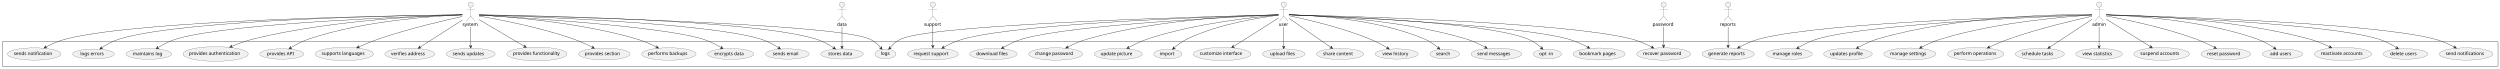
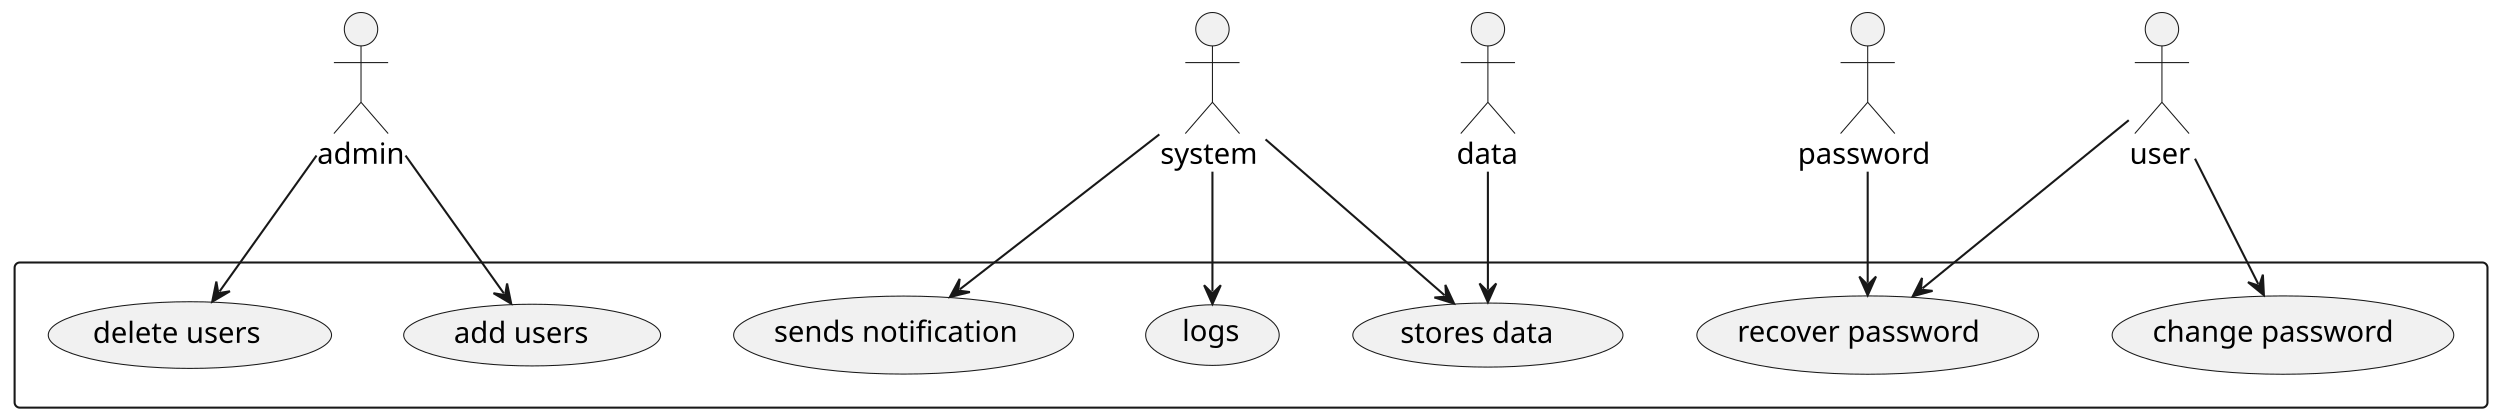
- <svg xmlns="http://www.w3.org/2000/svg" contentStyleType="text/css" height="208px" preserveAspectRatio="none" style="width:7595px;height:208px;background:#FFFFFF;" version="1.1" viewBox="0 0 7595 208" width="7595px" zoomAndPan="magnify">
+ <svg xmlns="http://www.w3.org/2000/svg" contentStyleType="text/css" height="201px" preserveAspectRatio="none" style="width:1198px;height:201px;background:#FFFFFF;" version="1.1" viewBox="0 0 1198 201" width="1198px" zoomAndPan="magnify">
  <defs />
  <g>
-     <g id="cluster_##9">
-       <rect fill="none" height="76.43" rx="2.5" ry="2.5" style="stroke:#181818;stroke-width:1.0;" width="7582" x="7" y="125.79" />
+     <g id="cluster_##7">
+       <rect fill="none" height="69.55" rx="2.5" ry="2.5" style="stroke:#181818;stroke-width:1.0;" width="1185" x="7" y="125.79" />
    </g>
-     <g id="elem_manage roles">
-       <ellipse cx="5435.003" cy="164.007" fill="#F1F1F1" rx="70.433" ry="16.487" style="stroke:#181818;stroke-width:0.5;" />
-       <text fill="#000000" font-family="sans-serif" font-size="14" lengthAdjust="spacing" textLength="94" x="5385.003" y="167.754">manage roles</text>
+     <g id="elem_stores data">
+       <ellipse cx="712.995" cy="160.567" fill="#F1F1F1" rx="64.735" ry="15.347" style="stroke:#181818;stroke-width:0.5;" />
+       <text fill="#000000" font-family="sans-serif" font-size="14" lengthAdjust="spacing" textLength="78" x="670.995" y="164.315">stores data</text>
    </g>
-     <g id="elem_send messages">
-       <ellipse cx="4545.996" cy="164.011" fill="#F1F1F1" rx="76.956" ry="17.791" style="stroke:#181818;stroke-width:0.5;" />
-       <text fill="#000000" font-family="sans-serif" font-size="14" lengthAdjust="spacing" textLength="111" x="4487.608" y="167.73">send messages</text>
-     </g>
-     <g id="elem_provides API">
-       <ellipse cx="856.004" cy="164.013" fill="#F1F1F1" rx="66.814" ry="15.763" style="stroke:#181818;stroke-width:0.5;" />
-       <text fill="#000000" font-family="sans-serif" font-size="14" lengthAdjust="spacing" textLength="84" x="811.004" y="167.76">provides API</text>
-     </g>
-     <g id="elem_performs backups">
-       <ellipse cx="2032.002" cy="164.012" fill="#F1F1F1" rx="82.712" ry="18.942" style="stroke:#181818;stroke-width:0.5;" />
-       <text fill="#000000" font-family="sans-serif" font-size="14" lengthAdjust="spacing" textLength="125" x="1968.811" y="167.091">performs backups</text>
-     </g>
-     <g id="elem_updates profile">
-       <ellipse cx="5614.004" cy="164.007" fill="#F1F1F1" rx="73.834" ry="17.167" style="stroke:#181818;stroke-width:0.5;" />
-       <text fill="#000000" font-family="sans-serif" font-size="14" lengthAdjust="spacing" textLength="103" x="5559.504" y="167.754">updates profile</text>
-     </g>
-     <g id="elem_opt -in">
-       <ellipse cx="4700.999" cy="164.011" fill="#F1F1F1" rx="42.899" ry="14.611" style="stroke:#181818;stroke-width:0.5;" />
-       <text fill="#000000" font-family="sans-serif" font-size="14" lengthAdjust="spacing" textLength="44" x="4675.999" y="167.759">opt -in</text>
-     </g>
-     <g id="elem_provides authentication">
-       <ellipse cx="654.997" cy="164.013" fill="#F1F1F1" rx="99.067" ry="22.213" style="stroke:#181818;stroke-width:0.5;" />
-       <text fill="#000000" font-family="sans-serif" font-size="14" lengthAdjust="spacing" textLength="162" x="573.997" y="166.86">provides authentication</text>
-     </g>
-     <g id="elem_customize interface">
-       <ellipse cx="3713.004" cy="164.015" fill="#F1F1F1" rx="87.474" ry="19.895" style="stroke:#181818;stroke-width:0.5;" />
-       <text fill="#000000" font-family="sans-serif" font-size="14" lengthAdjust="spacing" textLength="136" x="3645.004" y="166.862">customize interface</text>
-     </g>
-     <g id="elem_supports languages">
-       <ellipse cx="1046.002" cy="164.01" fill="#F1F1F1" rx="88.352" ry="20.07" style="stroke:#181818;stroke-width:0.5;" />
-       <text fill="#000000" font-family="sans-serif" font-size="14" lengthAdjust="spacing" textLength="138" x="977.002" y="166.857">supports languages</text>
-     </g>
-     <g id="elem_verifies address">
-       <ellipse cx="1244.995" cy="164.005" fill="#F1F1F1" rx="75.775" ry="17.555" style="stroke:#181818;stroke-width:0.5;" />
-       <text fill="#000000" font-family="sans-serif" font-size="14" lengthAdjust="spacing" textLength="108" x="1187.995" y="167.753">verifies address</text>
-     </g>
-     <g id="elem_provides section">
-       <ellipse cx="1835.995" cy="164.011" fill="#F1F1F1" rx="78.155" ry="18.031" style="stroke:#181818;stroke-width:0.5;" />
-       <text fill="#000000" font-family="sans-serif" font-size="14" lengthAdjust="spacing" textLength="114" x="1776.606" y="167.597">provides section</text>
-     </g>
-     <g id="elem_manage settings">
-       <ellipse cx="5801.995" cy="164.013" fill="#F1F1F1" rx="78.965" ry="18.193" style="stroke:#181818;stroke-width:0.5;" />
-       <text fill="#000000" font-family="sans-serif" font-size="14" lengthAdjust="spacing" textLength="116" x="5741.93" y="167.509">manage settings</text>
-     </g>
-     <g id="elem_encrypts data">
-       <ellipse cx="2220.003" cy="164.007" fill="#F1F1F1" rx="70.433" ry="16.487" style="stroke:#181818;stroke-width:0.5;" />
-       <text fill="#000000" font-family="sans-serif" font-size="14" lengthAdjust="spacing" textLength="94" x="2170.003" y="167.754">encrypts data</text>
-     </g>
-     <g id="elem_perform operations">
-       <ellipse cx="6001.998" cy="164.006" fill="#F1F1F1" rx="85.728" ry="19.546" style="stroke:#181818;stroke-width:0.5;" />
-       <text fill="#000000" font-family="sans-serif" font-size="14" lengthAdjust="spacing" textLength="132" x="5935.998" y="166.852">perform operations</text>
-     </g>
-     <g id="elem_request support">
-       <ellipse cx="2834.004" cy="164.011" fill="#F1F1F1" rx="77.354" ry="17.871" style="stroke:#181818;stroke-width:0.5;" />
-       <text fill="#000000" font-family="sans-serif" font-size="14" lengthAdjust="spacing" textLength="112" x="2775.283" y="167.685">request support</text>
+     <g id="elem_sends notification">
+       <ellipse cx="432.995" cy="160.569" fill="#F1F1F1" rx="81.445" ry="18.689" style="stroke:#181818;stroke-width:0.5;" />
+       <text fill="#000000" font-family="sans-serif" font-size="14" lengthAdjust="spacing" textLength="122" x="370.861" y="163.789">sends notification</text>
    </g>
    <g id="elem_change password">
-       <ellipse cx="3206.996" cy="164.013" fill="#F1F1F1" rx="81.866" ry="18.773" style="stroke:#181818;stroke-width:0.5;" />
-       <text fill="#000000" font-family="sans-serif" font-size="14" lengthAdjust="spacing" textLength="123" x="3144.51" y="167.186">change password</text>
+       <ellipse cx="1093.996" cy="160.573" fill="#F1F1F1" rx="81.866" ry="18.773" style="stroke:#181818;stroke-width:0.5;" />
+       <text fill="#000000" font-family="sans-serif" font-size="14" lengthAdjust="spacing" textLength="123" x="1031.511" y="163.746">change password</text>
    </g>
-     <g id="elem_schedule tasks">
-       <ellipse cx="6196.997" cy="164.011" fill="#F1F1F1" rx="74.607" ry="17.321" style="stroke:#181818;stroke-width:0.5;" />
-       <text fill="#000000" font-family="sans-serif" font-size="14" lengthAdjust="spacing" textLength="105" x="6141.497" y="167.759">schedule tasks</text>
+     <g id="elem_add users">
+       <ellipse cx="255" cy="160.572" fill="#F1F1F1" rx="61.56" ry="14.782" style="stroke:#181818;stroke-width:0.5;" />
+       <text fill="#000000" font-family="sans-serif" font-size="14" lengthAdjust="spacing" textLength="69" x="217.5" y="164.32">add users</text>
    </g>
-     <g id="elem_search">
-       <ellipse cx="4388.997" cy="164.009" fill="#F1F1F1" rx="45.137" ry="14.639" style="stroke:#181818;stroke-width:0.5;" />
-       <text fill="#000000" font-family="sans-serif" font-size="14" lengthAdjust="spacing" textLength="47" x="4362.497" y="167.757">search</text>
+     <g id="elem_logs">
+       <ellipse cx="581.001" cy="160.574" fill="#F1F1F1" rx="31.991" ry="14.524" style="stroke:#181818;stroke-width:0.5;" />
+       <text fill="#000000" font-family="sans-serif" font-size="14" lengthAdjust="spacing" textLength="29" x="566.501" y="163.42">logs</text>
    </g>
    <g id="elem_recover password">
-       <ellipse cx="5053.996" cy="164.013" fill="#F1F1F1" rx="81.866" ry="18.773" style="stroke:#181818;stroke-width:0.5;" />
-       <text fill="#000000" font-family="sans-serif" font-size="14" lengthAdjust="spacing" textLength="123" x="4991.511" y="167.186">recover password</text>
-     </g>
-     <g id="elem_generate reports">
-       <ellipse cx="5250.003" cy="164.015" fill="#F1F1F1" rx="79.374" ry="18.275" style="stroke:#181818;stroke-width:0.5;" />
-       <text fill="#000000" font-family="sans-serif" font-size="14" lengthAdjust="spacing" textLength="117" x="5189.598" y="167.465">generate reports</text>
-     </g>
-     <g id="elem_sends email">
-       <ellipse cx="2392.003" cy="164.012" fill="#F1F1F1" rx="66.463" ry="15.693" style="stroke:#181818;stroke-width:0.5;" />
-       <text fill="#000000" font-family="sans-serif" font-size="14" lengthAdjust="spacing" textLength="83" x="2347.503" y="167.76">sends email</text>
-     </g>
-     <g id="elem_sends notification">
-       <ellipse cx="103.996" cy="164.009" fill="#F1F1F1" rx="81.445" ry="18.689" style="stroke:#181818;stroke-width:0.5;" />
-       <text fill="#000000" font-family="sans-serif" font-size="14" lengthAdjust="spacing" textLength="122" x="41.861" y="167.229">sends notification</text>
-     </g>
-     <g id="elem_logs errors">
-       <ellipse cx="284.002" cy="164.008" fill="#F1F1F1" rx="63.392" ry="15.079" style="stroke:#181818;stroke-width:0.5;" />
-       <text fill="#000000" font-family="sans-serif" font-size="14" lengthAdjust="spacing" textLength="74" x="244.002" y="167.756">logs errors</text>
-     </g>
-     <g id="elem_stores data">
-       <ellipse cx="2557.995" cy="164.007" fill="#F1F1F1" rx="64.735" ry="15.347" style="stroke:#181818;stroke-width:0.5;" />
-       <text fill="#000000" font-family="sans-serif" font-size="14" lengthAdjust="spacing" textLength="78" x="2515.995" y="167.755">stores data</text>
-     </g>
-     <g id="elem_view statistics">
-       <ellipse cx="6377.005" cy="164.011" fill="#F1F1F1" rx="70.805" ry="16.561" style="stroke:#181818;stroke-width:0.5;" />
-       <text fill="#000000" font-family="sans-serif" font-size="14" lengthAdjust="spacing" textLength="95" x="6326.505" y="167.758">view statistics</text>
-     </g>
-     <g id="elem_update picture">
-       <ellipse cx="3396.998" cy="164.014" fill="#F1F1F1" rx="73.068" ry="17.014" style="stroke:#181818;stroke-width:0.5;" />
-       <text fill="#000000" font-family="sans-serif" font-size="14" lengthAdjust="spacing" textLength="101" x="3343.498" y="167.761">update picture</text>
-     </g>
-     <g id="elem_import">
-       <ellipse cx="3547.999" cy="164.011" fill="#F1F1F1" rx="42.899" ry="14.611" style="stroke:#181818;stroke-width:0.5;" />
-       <text fill="#000000" font-family="sans-serif" font-size="14" lengthAdjust="spacing" textLength="44" x="3522.999" y="167.759">import</text>
-     </g>
-     <g id="elem_suspend accounts">
-       <ellipse cx="6566.996" cy="164.005" fill="#F1F1F1" rx="84.426" ry="19.285" style="stroke:#181818;stroke-width:0.5;" />
-       <text fill="#000000" font-family="sans-serif" font-size="14" lengthAdjust="spacing" textLength="129" x="6502.375" y="166.894">suspend accounts</text>
-     </g>
-     <g id="elem_upload files">
-       <ellipse cx="3899.995" cy="164.007" fill="#F1F1F1" rx="64.735" ry="15.347" style="stroke:#181818;stroke-width:0.5;" />
-       <text fill="#000000" font-family="sans-serif" font-size="14" lengthAdjust="spacing" textLength="78" x="3857.995" y="167.755">upload files</text>
-     </g>
-     <g id="elem_share content">
-       <ellipse cx="4071.003" cy="164.011" fill="#F1F1F1" rx="71.553" ry="16.711" style="stroke:#181818;stroke-width:0.5;" />
-       <text fill="#000000" font-family="sans-serif" font-size="14" lengthAdjust="spacing" textLength="97" x="4019.503" y="167.758">share content</text>
-     </g>
-     <g id="elem_view history">
-       <ellipse cx="4243" cy="164.014" fill="#F1F1F1" rx="65.42" ry="15.484" style="stroke:#181818;stroke-width:0.5;" />
-       <text fill="#000000" font-family="sans-serif" font-size="14" lengthAdjust="spacing" textLength="80" x="4200" y="167.762">view history</text>
-     </g>
-     <g id="elem_reset password">
-       <ellipse cx="6762.004" cy="164.007" fill="#F1F1F1" rx="75.384" ry="17.477" style="stroke:#181818;stroke-width:0.5;" />
-       <text fill="#000000" font-family="sans-serif" font-size="14" lengthAdjust="spacing" textLength="107" x="6705.504" y="167.754">reset password</text>
-     </g>
-     <g id="elem_add users">
-       <ellipse cx="6934" cy="164.012" fill="#F1F1F1" rx="61.56" ry="14.782" style="stroke:#181818;stroke-width:0.5;" />
-       <text fill="#000000" font-family="sans-serif" font-size="14" lengthAdjust="spacing" textLength="69" x="6896.5" y="167.76">add users</text>
-     </g>
-     <g id="elem_maintains log">
-       <ellipse cx="451.999" cy="164.006" fill="#F1F1F1" rx="69.329" ry="16.266" style="stroke:#181818;stroke-width:0.5;" />
-       <text fill="#000000" font-family="sans-serif" font-size="14" lengthAdjust="spacing" textLength="91" x="403.499" y="167.753">maintains log</text>
-     </g>
-     <g id="elem_reactivate accounts">
-       <ellipse cx="7117.997" cy="164.007" fill="#F1F1F1" rx="87.037" ry="19.807" style="stroke:#181818;stroke-width:0.5;" />
-       <text fill="#000000" font-family="sans-serif" font-size="14" lengthAdjust="spacing" textLength="135" x="7050.497" y="166.854">reactivate accounts</text>
-     </g>
-     <g id="elem_logs">
-       <ellipse cx="2690.001" cy="164.014" fill="#F1F1F1" rx="31.991" ry="14.524" style="stroke:#181818;stroke-width:0.5;" />
-       <text fill="#000000" font-family="sans-serif" font-size="14" lengthAdjust="spacing" textLength="29" x="2675.501" y="166.86">logs</text>
-     </g>
-     <g id="elem_bookmark pages">
-       <ellipse cx="4857.995" cy="164.013" fill="#F1F1F1" rx="78.965" ry="18.193" style="stroke:#181818;stroke-width:0.5;" />
-       <text fill="#000000" font-family="sans-serif" font-size="14" lengthAdjust="spacing" textLength="116" x="4797.93" y="167.509">bookmark pages</text>
-     </g>
-     <g id="elem_download files">
-       <ellipse cx="3017.999" cy="164.006" fill="#F1F1F1" rx="71.929" ry="16.786" style="stroke:#181818;stroke-width:0.5;" />
-       <text fill="#000000" font-family="sans-serif" font-size="14" lengthAdjust="spacing" textLength="98" x="2965.999" y="167.753">download files</text>
-     </g>
-     <g id="elem_sends updates">
-       <ellipse cx="1430" cy="164.014" fill="#F1F1F1" rx="74.22" ry="17.244" style="stroke:#181818;stroke-width:0.5;" />
-       <text fill="#000000" font-family="sans-serif" font-size="14" lengthAdjust="spacing" textLength="104" x="1375" y="167.762">sends updates</text>
-     </g>
-     <g id="elem_provides functionality">
-       <ellipse cx="1631.003" cy="164.009" fill="#F1F1F1" rx="91.443" ry="20.689" style="stroke:#181818;stroke-width:0.5;" />
-       <text fill="#000000" font-family="sans-serif" font-size="14" lengthAdjust="spacing" textLength="145" x="1558.503" y="166.855">provides functionality</text>
+       <ellipse cx="894.996" cy="160.573" fill="#F1F1F1" rx="81.866" ry="18.773" style="stroke:#181818;stroke-width:0.5;" />
+       <text fill="#000000" font-family="sans-serif" font-size="14" lengthAdjust="spacing" textLength="123" x="832.51" y="163.746">recover password</text>
    </g>
    <g id="elem_delete users">
-       <ellipse cx="7308.001" cy="164.006" fill="#F1F1F1" rx="67.881" ry="15.976" style="stroke:#181818;stroke-width:0.5;" />
-       <text fill="#000000" font-family="sans-serif" font-size="14" lengthAdjust="spacing" textLength="87" x="7261.501" y="167.754">delete users</text>
+       <ellipse cx="91.001" cy="160.566" fill="#F1F1F1" rx="67.881" ry="15.976" style="stroke:#181818;stroke-width:0.5;" />
+       <text fill="#000000" font-family="sans-serif" font-size="14" lengthAdjust="spacing" textLength="87" x="44.501" y="164.314">delete users</text>
    </g>
-     <g id="elem_send notifications">
-       <ellipse cx="7491.995" cy="164.009" fill="#F1F1F1" rx="81.445" ry="18.689" style="stroke:#181818;stroke-width:0.5;" />
-       <text fill="#000000" font-family="sans-serif" font-size="14" lengthAdjust="spacing" textLength="122" x="7429.861" y="167.229">send notifications</text>
+     <g id="elem_admin">
+       <ellipse cx="173" cy="14" fill="#F1F1F1" rx="8" ry="8" style="stroke:#181818;stroke-width:0.5;" />
+       <path d="M173,22 L173,49 M160,30 L186,30 M173,49 L160,64 M173,49 L186,64 " fill="none" style="stroke:#181818;stroke-width:0.5;" />
+       <text fill="#000000" font-family="sans-serif" font-size="14" lengthAdjust="spacing" textLength="42" x="152" y="78.495">admin</text>
+     </g>
+     <g id="elem_password">
+       <ellipse cx="895" cy="14" fill="#F1F1F1" rx="8" ry="8" style="stroke:#181818;stroke-width:0.5;" />
+       <path d="M895,22 L895,49 M882,30 L908,30 M895,49 L882,64 M895,49 L908,64 " fill="none" style="stroke:#181818;stroke-width:0.5;" />
+       <text fill="#000000" font-family="sans-serif" font-size="14" lengthAdjust="spacing" textLength="67" x="861.5" y="78.495">password</text>
    </g>
    <g id="elem_system">
-       <ellipse cx="1430" cy="14" fill="#F1F1F1" rx="8" ry="8" style="stroke:#181818;stroke-width:0.5;" />
-       <path d="M1430,22 L1430,49 M1417,30 L1443,30 M1430,49 L1417,64 M1430,49 L1443,64 " fill="none" style="stroke:#181818;stroke-width:0.5;" />
-       <text fill="#000000" font-family="sans-serif" font-size="14" lengthAdjust="spacing" textLength="50" x="1405" y="78.495">system</text>
+       <ellipse cx="581" cy="14" fill="#F1F1F1" rx="8" ry="8" style="stroke:#181818;stroke-width:0.5;" />
+       <path d="M581,22 L581,49 M568,30 L594,30 M581,49 L568,64 M581,49 L594,64 " fill="none" style="stroke:#181818;stroke-width:0.5;" />
+       <text fill="#000000" font-family="sans-serif" font-size="14" lengthAdjust="spacing" textLength="50" x="556" y="78.495">system</text>
    </g>
-     <g id="elem_support">
-       <ellipse cx="2834" cy="14" fill="#F1F1F1" rx="8" ry="8" style="stroke:#181818;stroke-width:0.5;" />
-       <path d="M2834,22 L2834,49 M2821,30 L2847,30 M2834,49 L2821,64 M2834,49 L2847,64 " fill="none" style="stroke:#181818;stroke-width:0.5;" />
-       <text fill="#000000" font-family="sans-serif" font-size="14" lengthAdjust="spacing" textLength="54" x="2807" y="78.495">support</text>
+     <g id="elem_data">
+       <ellipse cx="713" cy="14" fill="#F1F1F1" rx="8" ry="8" style="stroke:#181818;stroke-width:0.5;" />
+       <path d="M713,22 L713,49 M700,30 L726,30 M713,49 L700,64 M713,49 L726,64 " fill="none" style="stroke:#181818;stroke-width:0.5;" />
+       <text fill="#000000" font-family="sans-serif" font-size="14" lengthAdjust="spacing" textLength="30" x="698" y="78.495">data</text>
    </g>
    <g id="elem_user">
-       <ellipse cx="3900" cy="14" fill="#F1F1F1" rx="8" ry="8" style="stroke:#181818;stroke-width:0.5;" />
-       <path d="M3900,22 L3900,49 M3887,30 L3913,30 M3900,49 L3887,64 M3900,49 L3913,64 " fill="none" style="stroke:#181818;stroke-width:0.5;" />
-       <text fill="#000000" font-family="sans-serif" font-size="14" lengthAdjust="spacing" textLength="31" x="3884.5" y="78.495">user</text>
+       <ellipse cx="1036" cy="14" fill="#F1F1F1" rx="8" ry="8" style="stroke:#181818;stroke-width:0.5;" />
+       <path d="M1036,22 L1036,49 M1023,30 L1049,30 M1036,49 L1023,64 M1036,49 L1049,64 " fill="none" style="stroke:#181818;stroke-width:0.5;" />
+       <text fill="#000000" font-family="sans-serif" font-size="14" lengthAdjust="spacing" textLength="31" x="1020.5" y="78.495">user</text>
    </g>
-     <g id="elem_password">
-       <ellipse cx="5054" cy="14" fill="#F1F1F1" rx="8" ry="8" style="stroke:#181818;stroke-width:0.5;" />
-       <path d="M5054,22 L5054,49 M5041,30 L5067,30 M5054,49 L5041,64 M5054,49 L5067,64 " fill="none" style="stroke:#181818;stroke-width:0.5;" />
-       <text fill="#000000" font-family="sans-serif" font-size="14" lengthAdjust="spacing" textLength="67" x="5020.5" y="78.495">password</text>
+     <g id="link_system_logs">
+       <path d="M581,82.27 C581,104.01 581,124.05 581,139.68 " fill="none" id="system-to-logs" style="stroke:#181818;stroke-width:1.0;" />
+       <polygon fill="#181818" points="581,145.68,585,136.68,581,140.68,577,136.68,581,145.68" style="stroke:#181818;stroke-width:1.0;" />
    </g>
-     <g id="elem_data">
-       <ellipse cx="2558" cy="14" fill="#F1F1F1" rx="8" ry="8" style="stroke:#181818;stroke-width:0.5;" />
-       <path d="M2558,22 L2558,49 M2545,30 L2571,30 M2558,49 L2545,64 M2558,49 L2571,64 " fill="none" style="stroke:#181818;stroke-width:0.5;" />
-       <text fill="#000000" font-family="sans-serif" font-size="14" lengthAdjust="spacing" textLength="30" x="2543" y="78.495">data</text>
+     <g id="link_data_stores data">
+       <path d="M713,82.27 C713,103.62 713,123.11 713,138.83 " fill="none" id="data-to-stores data" style="stroke:#181818;stroke-width:1.0;" />
+       <polygon fill="#181818" points="713,144.83,717,135.83,713,139.83,709,135.83,713,144.83" style="stroke:#181818;stroke-width:1.0;" />
    </g>
-     <g id="elem_reports">
-       <ellipse cx="5250" cy="14" fill="#F1F1F1" rx="8" ry="8" style="stroke:#181818;stroke-width:0.5;" />
-       <path d="M5250,22 L5250,49 M5237,30 L5263,30 M5250,49 L5237,64 M5250,49 L5263,64 " fill="none" style="stroke:#181818;stroke-width:0.5;" />
-       <text fill="#000000" font-family="sans-serif" font-size="14" lengthAdjust="spacing" textLength="50" x="5225" y="78.495">reports</text>
+     <g id="link_system_sends notification">
+       <path d="M555.56,64.4 C527.29,86.35 486.839,117.76 459.949,138.64 " fill="none" id="system-to-sends notification" style="stroke:#181818;stroke-width:1.0;" />
+       <polygon fill="#181818" points="455.21,142.32,464.772,139.96,459.159,139.253,459.865,133.641,455.21,142.32" style="stroke:#181818;stroke-width:1.0;" />
    </g>
-     <g id="elem_admin">
-       <ellipse cx="6377" cy="14" fill="#F1F1F1" rx="8" ry="8" style="stroke:#181818;stroke-width:0.5;" />
-       <path d="M6377,22 L6377,49 M6364,30 L6390,30 M6377,49 L6364,64 M6377,49 L6390,64 " fill="none" style="stroke:#181818;stroke-width:0.5;" />
-       <text fill="#000000" font-family="sans-serif" font-size="14" lengthAdjust="spacing" textLength="42" x="6356" y="78.495">admin</text>
-     </g>
-     <g id="link_system_verifies address">
-       <path d="M1404.66,60.85 C1369.24,83.52 1310.344,121.196 1275.084,143.756 " fill="none" id="system-to-verifies address" style="stroke:#181818;stroke-width:1.0;" />
-       <polygon fill="#181818" points="1270.03,146.99,1279.767,145.509,1274.242,144.295,1275.455,138.77,1270.03,146.99" style="stroke:#181818;stroke-width:1.0;" />
-     </g>
-     <g id="link_system_logs errors">
-       <path d="M1404.68,44.89 C1263.13,46.46 568.86,57.22 365,117.79 C342.15,124.58 323.621,135.271 307.861,145.921 " fill="none" id="system-to-logs errors" style="stroke:#181818;stroke-width:1.0;" />
-       <polygon fill="#181818" points="302.89,149.28,312.587,147.555,307.033,146.481,308.107,140.927,302.89,149.28" style="stroke:#181818;stroke-width:1.0;" />
-     </g>
-     <g id="link_system_encrypts data">
-       <path d="M1455.46,46.04 C1565.56,52.24 2001.05,78.83 2132,117.79 C2155.21,124.7 2174.404,134.625 2191.584,144.925 " fill="none" id="system-to-encrypts data" style="stroke:#181818;stroke-width:1.0;" />
-       <polygon fill="#181818" points="2196.73,148.01,2191.068,139.952,2192.442,145.439,2186.954,146.813,2196.73,148.01" style="stroke:#181818;stroke-width:1.0;" />
-     </g>
-     <g id="link_admin_reset password">
-       <path d="M6398.34,48.42 C6447.19,57.39 6570.53,81.96 6669,117.79 C6691.44,125.96 6710.352,135.042 6728.452,144.582 " fill="none" id="admin-to-reset password" style="stroke:#181818;stroke-width:1.0;" />
-       <polygon fill="#181818" points="6733.76,147.38,6727.663,139.645,6729.337,145.049,6723.933,146.722,6733.76,147.38" style="stroke:#181818;stroke-width:1.0;" />
-     </g>
-     <g id="link_system_provides section">
-       <path d="M1455.42,48.79 C1509.02,57.92 1637.15,81.88 1740,117.79 C1762.78,125.75 1782.045,134.674 1800.635,144.154 " fill="none" id="system-to-provides section" style="stroke:#181818;stroke-width:1.0;" />
-       <polygon fill="#181818" points="1805.98,146.88,1799.78,139.228,1801.526,144.608,1796.145,146.355,1805.98,146.88" style="stroke:#181818;stroke-width:1.0;" />
-     </g>
-     <g id="link_user_update picture">
-       <path d="M3884.27,45.81 C3828.76,50.28 3637.37,68.55 3488,117.79 C3465.05,125.36 3445.841,134.86 3428.072,144.76 " fill="none" id="user-to-update picture" style="stroke:#181818;stroke-width:1.0;" />
-       <polygon fill="#181818" points="3422.83,147.68,3432.639,146.794,3427.198,145.247,3428.745,139.805,3422.83,147.68" style="stroke:#181818;stroke-width:1.0;" />
-     </g>
-     <g id="link_admin_generate reports">
-       <path d="M6355.61,45.11 C6226.27,48.05 5547.65,65.8 5347,117.79 C5322.72,124.08 5302.35,133.46 5283.53,143.62 " fill="none" id="admin-to-generate reports" style="stroke:#181818;stroke-width:1.0;" />
-       <polygon fill="#181818" points="5278.25,146.47,5288.07,145.714,5282.65,144.095,5284.27,138.675,5278.25,146.47" style="stroke:#181818;stroke-width:1.0;" />
-     </g>
-     <g id="link_user_view history">
-       <path d="M3915.94,47.82 C3957.25,56.33 4070.75,81.47 4160,117.79 C4181.43,126.51 4199.279,136.273 4215.619,146.033 " fill="none" id="user-to-view history" style="stroke:#181818;stroke-width:1.0;" />
-       <polygon fill="#181818" points="4220.77,149.11,4215.095,141.061,4216.477,146.546,4210.992,147.929,4220.77,149.11" style="stroke:#181818;stroke-width:1.0;" />
+     <g id="link_admin_delete users">
+       <path d="M151.67,74.54 C135.63,97.02 117.815,121.986 105.185,139.686 " fill="none" id="admin-to-delete users" style="stroke:#181818;stroke-width:1.0;" />
+       <polygon fill="#181818" points="101.7,144.57,110.184,139.567,104.604,140.5,103.672,134.921,101.7,144.57" style="stroke:#181818;stroke-width:1.0;" />
    </g>
    <g id="link_user_change password">
-       <path d="M3884.05,44.84 C3814.21,46.04 3528.97,54.77 3306,117.79 C3282,124.58 3261.766,133.647 3242.626,143.487 " fill="none" id="user-to-change password" style="stroke:#181818;stroke-width:1.0;" />
-       <polygon fill="#181818" points="3237.29,146.23,3247.123,145.672,3241.737,143.944,3243.465,138.558,3237.29,146.23" style="stroke:#181818;stroke-width:1.0;" />
+       <path d="M1051.85,76.05 C1062.45,97.05 1073.316,118.584 1082.156,136.094 " fill="none" id="user-to-change password" style="stroke:#181818;stroke-width:1.0;" />
+       <polygon fill="#181818" points="1084.86,141.45,1084.375,131.613,1082.607,136.987,1077.233,135.219,1084.86,141.45" style="stroke:#181818;stroke-width:1.0;" />
+     </g>
+     <g id="link_system_stores data">
+       <path d="M606.45,66.8 C633.12,90.02 669.696,121.859 692.256,141.509 " fill="none" id="system-to-stores data" style="stroke:#181818;stroke-width:1.0;" />
+       <polygon fill="#181818" points="696.78,145.45,692.621,136.523,693.01,142.166,687.366,142.555,696.78,145.45" style="stroke:#181818;stroke-width:1.0;" />
+     </g>
+     <g id="link_password_recover password">
+       <path d="M895,82.27 C895,102.17 895,119.69 895,135.52 " fill="none" id="password-to-recover password" style="stroke:#181818;stroke-width:1.0;" />
+       <polygon fill="#181818" points="895,141.52,899,132.52,895,136.52,891,132.52,895,141.52" style="stroke:#181818;stroke-width:1.0;" />
    </g>
    <g id="link_user_recover password">
-       <path d="M3915.89,44.98 C4031.54,47.51 4745.01,65.11 4954,117.79 C4978.76,124.03 4999.67,133.356 5019.06,143.466 " fill="none" id="user-to-recover password" style="stroke:#181818;stroke-width:1.0;" />
-       <polygon fill="#181818" points="5024.38,146.24,5018.249,138.532,5019.947,143.928,5014.55,145.626,5024.38,146.24" style="stroke:#181818;stroke-width:1.0;" />
-     </g>
-     <g id="link_admin_view statistics">
-       <path d="M6377,82.1 C6377,104.04 6377,124.61 6377,141.17 " fill="none" id="admin-to-view statistics" style="stroke:#181818;stroke-width:1.0;" />
-       <polygon fill="#181818" points="6377,147.17,6381,138.17,6377,142.17,6373,138.17,6377,147.17" style="stroke:#181818;stroke-width:1.0;" />
-     </g>
-     <g id="link_data_stores data">
-       <path d="M2558,82.1 C2558,104.58 2558,125.93 2558,142.37 " fill="none" id="data-to-stores data" style="stroke:#181818;stroke-width:1.0;" />
-       <polygon fill="#181818" points="2558,148.37,2562,139.37,2558,143.37,2554,139.37,2558,148.37" style="stroke:#181818;stroke-width:1.0;" />
-     </g>
-     <g id="link_system_provides authentication">
-       <path d="M1404.8,45.12 C1316.51,47.27 1013.45,58.77 772,117.79 C746.62,124 724.848,131.987 703.008,141.207 " fill="none" id="system-to-provides authentication" style="stroke:#181818;stroke-width:1.0;" />
-       <polygon fill="#181818" points="697.48,143.54,707.327,143.725,702.086,141.595,704.216,136.355,697.48,143.54" style="stroke:#181818;stroke-width:1.0;" />
-     </g>
-     <g id="link_admin_manage settings">
-       <path d="M6355.56,45.76 C6287.4,49.75 6070.14,65.97 5899,117.79 C5875.35,124.95 5855.411,134.108 5836.601,143.908 " fill="none" id="admin-to-manage settings" style="stroke:#181818;stroke-width:1.0;" />
-       <polygon fill="#181818" points="5831.28,146.68,5841.11,146.069,5835.714,144.37,5837.413,138.974,5831.28,146.68" style="stroke:#181818;stroke-width:1.0;" />
-     </g>
-     <g id="link_system_provides functionality">
-       <path d="M1455.46,59.64 C1492.01,81.16 1554.15,117.756 1593.96,141.196 " fill="none" id="system-to-provides functionality" style="stroke:#181818;stroke-width:1.0;" />
-       <polygon fill="#181818" points="1599.13,144.24,1593.404,136.227,1594.821,141.703,1589.345,143.12,1599.13,144.24" style="stroke:#181818;stroke-width:1.0;" />
-     </g>
-     <g id="link_user_download files">
-       <path d="M3884.17,45.3 C3786.2,49.5 3261.83,73.76 3108,117.79 C3084.47,124.53 3064.936,134.386 3047.366,144.686 " fill="none" id="user-to-download files" style="stroke:#181818;stroke-width:1.0;" />
-       <polygon fill="#181818" points="3042.19,147.72,3051.977,146.619,3046.503,145.191,3047.931,139.718,3042.19,147.72" style="stroke:#181818;stroke-width:1.0;" />
-     </g>
-     <g id="link_admin_reactivate accounts">
-       <path d="M6398.28,44.86 C6479.57,46.13 6777.81,55.09 7013,117.79 C7037.55,124.34 7058.393,133.04 7078.503,142.71 " fill="none" id="admin-to-reactivate accounts" style="stroke:#181818;stroke-width:1.0;" />
-       <polygon fill="#181818" points="7083.91,145.31,7077.532,137.805,7079.404,143.143,7074.066,145.015,7083.91,145.31" style="stroke:#181818;stroke-width:1.0;" />
-     </g>
-     <g id="link_system_sends email">
-       <path d="M1455.26,45.36 C1581.18,49.13 2141.75,68.46 2308,117.79 C2331.02,124.62 2349.859,134.981 2366.249,145.491 " fill="none" id="system-to-sends email" style="stroke:#181818;stroke-width:1.0;" />
-       <polygon fill="#181818" points="2371.3,148.73,2365.883,140.505,2367.091,146.031,2361.565,147.239,2371.3,148.73" style="stroke:#181818;stroke-width:1.0;" />
-     </g>
-     <g id="link_system_maintains log">
-       <path d="M1404.77,45.35 C1277.72,49.12 707.35,68.56 538,117.79 C514.84,124.53 495.815,134.68 479.034,145.12 " fill="none" id="system-to-maintains log" style="stroke:#181818;stroke-width:1.0;" />
-       <polygon fill="#181818" points="473.94,148.29,483.695,146.932,478.185,145.649,479.469,140.139,473.94,148.29" style="stroke:#181818;stroke-width:1.0;" />
-     </g>
-     <g id="link_reports_generate reports">
-       <path d="M5250,82.1 C5250,103.23 5250,122.65 5250,139.29 " fill="none" id="reports-to-generate reports" style="stroke:#181818;stroke-width:1.0;" />
-       <polygon fill="#181818" points="5250,145.29,5254,136.29,5250,140.29,5246,136.29,5250,145.29" style="stroke:#181818;stroke-width:1.0;" />
-     </g>
-     <g id="link_user_opt -in">
-       <path d="M3915.81,45.07 C4010.3,47.75 4500.88,64.12 4640,117.79 C4658.45,124.91 4671.803,135.149 4683.353,145.769 " fill="none" id="user-to-opt -in" style="stroke:#181818;stroke-width:1.0;" />
-       <polygon fill="#181818" points="4687.77,149.83,4683.852,140.794,4684.089,146.446,4678.438,146.683,4687.77,149.83" style="stroke:#181818;stroke-width:1.0;" />
-     </g>
-     <g id="link_admin_delete users">
-       <path d="M6398.22,45.33 C6513.1,49.21 7061.31,69.97 7223,117.79 C7246.08,124.62 7265.016,134.868 7281.606,145.338 " fill="none" id="admin-to-delete users" style="stroke:#181818;stroke-width:1.0;" />
-       <polygon fill="#181818" points="7286.68,148.54,7281.204,140.354,7282.452,145.871,7276.934,147.119,7286.68,148.54" style="stroke:#181818;stroke-width:1.0;" />
-     </g>
-     <g id="link_user_bookmark pages">
-       <path d="M3915.84,45.23 C4018.65,49.16 4592.31,72.83 4761,117.79 C4785.24,124.25 4805.604,133.632 4824.434,143.742 " fill="none" id="user-to-bookmark pages" style="stroke:#181818;stroke-width:1.0;" />
-       <polygon fill="#181818" points="4829.72,146.58,4823.683,138.798,4825.315,144.215,4819.899,145.847,4829.72,146.58" style="stroke:#181818;stroke-width:1.0;" />
-     </g>
-     <g id="link_user_customize interface">
-       <path d="M3884.06,54.74 C3852.44,74.75 3786.47,116.501 3746.599,141.741 " fill="none" id="user-to-customize interface" style="stroke:#181818;stroke-width:1.0;" />
-       <polygon fill="#181818" points="3741.53,144.95,3751.274,143.516,3745.755,142.276,3746.995,136.756,3741.53,144.95" style="stroke:#181818;stroke-width:1.0;" />
-     </g>
-     <g id="link_admin_suspend accounts">
-       <path d="M6398.43,57.99 C6432.88,79.45 6495.507,118.468 6533.797,142.318 " fill="none" id="admin-to-suspend accounts" style="stroke:#181818;stroke-width:1.0;" />
-       <polygon fill="#181818" points="6538.89,145.49,6533.366,137.336,6534.646,142.846,6529.136,144.127,6538.89,145.49" style="stroke:#181818;stroke-width:1.0;" />
-     </g>
-     <g id="link_user_send messages">
-       <path d="M3915.74,44.92 C3982.26,46.48 4246.35,56.42 4452,117.79 C4475.43,124.78 4495.023,134.107 4513.283,144.067 " fill="none" id="user-to-send messages" style="stroke:#181818;stroke-width:1.0;" />
-       <polygon fill="#181818" points="4518.55,146.94,4512.564,139.119,4514.16,144.546,4508.734,146.142,4518.55,146.94" style="stroke:#181818;stroke-width:1.0;" />
-     </g>
-     <g id="link_system_sends notification">
-       <path d="M1404.53,44.89 C1250.51,46.58 442.44,58.19 203,117.79 C178.43,123.91 157.763,133.204 138.583,143.354 " fill="none" id="system-to-sends notification" style="stroke:#181818;stroke-width:1.0;" />
-       <polygon fill="#181818" points="133.28,146.16,143.106,145.486,137.699,143.821,139.364,138.415,133.28,146.16" style="stroke:#181818;stroke-width:1.0;" />
-     </g>
-     <g id="link_admin_send notifications">
-       <path d="M6398.1,45.14 C6525.65,48.32 7194.89,67.18 7393,117.79 C7417.53,124.06 7438.202,133.352 7457.382,143.462 " fill="none" id="admin-to-send notifications" style="stroke:#181818;stroke-width:1.0;" />
-       <polygon fill="#181818" points="7462.69,146.26,7456.593,138.525,7458.267,143.929,7452.863,145.602,7462.69,146.26" style="stroke:#181818;stroke-width:1.0;" />
-     </g>
-     <g id="link_admin_updates profile">
-       <path d="M6355.61,44.31 C6271.18,43.55 5953.57,45.88 5706,117.79 C5682.24,124.69 5662.377,134.467 5644.417,144.667 " fill="none" id="admin-to-updates profile" style="stroke:#181818;stroke-width:1.0;" />
-       <polygon fill="#181818" points="5639.2,147.63,5649.001,146.664,5643.548,145.161,5645.051,139.707,5639.2,147.63" style="stroke:#181818;stroke-width:1.0;" />
-     </g>
-     <g id="link_user_upload files">
-       <path d="M3900,82.1 C3900,104.58 3900,125.93 3900,142.37 " fill="none" id="user-to-upload files" style="stroke:#181818;stroke-width:1.0;" />
-       <polygon fill="#181818" points="3900,148.37,3904,139.37,3900,143.37,3896,139.37,3900,148.37" style="stroke:#181818;stroke-width:1.0;" />
-     </g>
-     <g id="link_system_provides API">
-       <path d="M1404.56,45.37 C1330.8,48.12 1111.2,60.87 940,117.79 C917.53,125.27 899.046,135.332 882.606,145.552 " fill="none" id="system-to-provides API" style="stroke:#181818;stroke-width:1.0;" />
-       <polygon fill="#181818" points="877.51,148.72,887.265,147.365,881.756,146.08,883.042,140.571,877.51,148.72" style="stroke:#181818;stroke-width:1.0;" />
-     </g>
-     <g id="link_admin_perform operations">
-       <path d="M6355.51,49.26 C6309.1,59.48 6196.34,85.67 6105,117.79 C6081.97,125.89 6062.314,134.336 6042.663,143.446 " fill="none" id="admin-to-perform operations" style="stroke:#181818;stroke-width:1.0;" />
-       <polygon fill="#181818" points="6037.22,145.97,6047.068,145.814,6041.756,143.867,6043.703,138.555,6037.22,145.97" style="stroke:#181818;stroke-width:1.0;" />
-     </g>
-     <g id="link_admin_schedule tasks">
-       <path d="M6355.64,58.69 C6321.84,80.92 6261.243,120.764 6225.913,143.994 " fill="none" id="admin-to-schedule tasks" style="stroke:#181818;stroke-width:1.0;" />
-       <polygon fill="#181818" points="6220.9,147.29,6230.618,145.688,6225.078,144.543,6226.222,139.003,6220.9,147.29" style="stroke:#181818;stroke-width:1.0;" />
-     </g>
-     <g id="link_system_supports languages">
-       <path d="M1404.72,50 C1355.43,60.71 1243.35,86.48 1152,117.79 C1128.72,125.77 1108.814,134.062 1088.724,143.083 " fill="none" id="system-to-supports languages" style="stroke:#181818;stroke-width:1.0;" />
-       <polygon fill="#181818" points="1083.25,145.54,1093.099,145.503,1087.811,143.492,1089.822,138.205,1083.25,145.54" style="stroke:#181818;stroke-width:1.0;" />
-     </g>
-     <g id="link_system_sends updates">
-       <path d="M1430,82.1 C1430,103.77 1430,123.96 1430,140.55 " fill="none" id="system-to-sends updates" style="stroke:#181818;stroke-width:1.0;" />
-       <polygon fill="#181818" points="1430,146.55,1434,137.55,1430,141.55,1426,137.55,1430,146.55" style="stroke:#181818;stroke-width:1.0;" />
-     </g>
-     <g id="link_system_performs backups">
-       <path d="M1455.34,45.84 C1529.87,49.87 1754.28,65.79 1932,117.79 C1955.96,124.8 1976.222,133.78 1995.532,143.51 " fill="none" id="system-to-performs backups" style="stroke:#181818;stroke-width:1.0;" />
-       <polygon fill="#181818" points="2000.89,146.21,1994.653,138.588,1996.425,143.96,1991.053,145.732,2000.89,146.21" style="stroke:#181818;stroke-width:1.0;" />
-     </g>
-     <g id="link_user_logs">
-       <path d="M3884,45.01 C3752.29,48.07 2849.14,70.7 2739,117.79 C2722.82,124.71 2712.404,134.727 2703.504,145.487 " fill="none" id="user-to-logs" style="stroke:#181818;stroke-width:1.0;" />
-       <polygon fill="#181818" points="2699.68,150.11,2708.499,145.724,2702.867,146.257,2702.334,140.625,2699.68,150.11" style="stroke:#181818;stroke-width:1.0;" />
-     </g>
-     <g id="link_user_request support">
-       <path d="M3884.31,45.04 C3774.53,47.91 3120.36,66.95 2929,117.79 C2904.82,124.22 2884.56,133.815 2866.07,144.045 " fill="none" id="user-to-request support" style="stroke:#181818;stroke-width:1.0;" />
-       <polygon fill="#181818" points="2860.82,146.95,2870.631,146.093,2865.195,144.529,2866.759,139.093,2860.82,146.95" style="stroke:#181818;stroke-width:1.0;" />
-     </g>
-     <g id="link_user_search">
-       <path d="M3915.79,44.84 C3973.21,46.04 4175.43,54.8 4326,117.79 C4344.38,125.48 4358.019,135.48 4370.089,145.85 " fill="none" id="user-to-search" style="stroke:#181818;stroke-width:1.0;" />
-       <polygon fill="#181818" points="4374.64,149.76,4370.42,140.861,4370.847,146.502,4365.207,146.929,4374.64,149.76" style="stroke:#181818;stroke-width:1.0;" />
-     </g>
-     <g id="link_user_share content">
-       <path d="M3915.78,55.57 C3946.37,76.74 4008.876,120.005 4043.927,144.265 " fill="none" id="user-to-share content" style="stroke:#181818;stroke-width:1.0;" />
-       <polygon fill="#181818" points="4048.86,147.68,4043.736,139.269,4044.749,144.834,4039.183,145.847,4048.86,147.68" style="stroke:#181818;stroke-width:1.0;" />
+       <path d="M1020.1,57.6 C994.75,78.27 949.781,114.919 921.241,138.179 " fill="none" id="user-to-recover password" style="stroke:#181818;stroke-width:1.0;" />
+       <polygon fill="#181818" points="916.59,141.97,926.093,139.385,920.466,138.811,921.039,133.184,916.59,141.97" style="stroke:#181818;stroke-width:1.0;" />
    </g>
    <g id="link_admin_add users">
-       <path d="M6398.16,45.14 C6466.35,47.3 6685.78,58.72 6855,117.79 C6876.93,125.45 6894.746,135.88 6910.176,146.22 " fill="none" id="admin-to-add users" style="stroke:#181818;stroke-width:1.0;" />
-       <polygon fill="#181818" points="6915.16,149.56,6909.91,141.227,6911.006,146.777,6905.457,147.873,6915.16,149.56" style="stroke:#181818;stroke-width:1.0;" />
-     </g>
-     <g id="link_user_import">
-       <path d="M3884.05,46.38 C3838.81,51.75 3706.56,70.72 3608,117.79 C3590.58,126.11 3577.746,135.947 3566.226,146.127 " fill="none" id="user-to-import" style="stroke:#181818;stroke-width:1.0;" />
-       <polygon fill="#181818" points="3561.73,150.1,3571.123,147.138,3565.477,146.789,3565.825,141.143,3561.73,150.1" style="stroke:#181818;stroke-width:1.0;" />
-     </g>
-     <g id="link_support_request support">
-       <path d="M2834,82.1 C2834,103.5 2834,123.3 2834,139.92 " fill="none" id="support-to-request support" style="stroke:#181818;stroke-width:1.0;" />
-       <polygon fill="#181818" points="2834,145.92,2838,136.92,2834,140.92,2830,136.92,2834,145.92" style="stroke:#181818;stroke-width:1.0;" />
-     </g>
-     <g id="link_password_recover password">
-       <path d="M5054,82.1 C5054,103.09 5054,122.32 5054,138.97 " fill="none" id="password-to-recover password" style="stroke:#181818;stroke-width:1.0;" />
-       <polygon fill="#181818" points="5054,144.97,5058,135.97,5054,139.97,5050,135.97,5054,144.97" style="stroke:#181818;stroke-width:1.0;" />
-     </g>
-     <g id="link_system_logs">
-       <path d="M1455.33,45.17 C1619.3,48.71 2527.1,70.36 2640,117.79 C2656.4,124.68 2667.073,134.751 2676.193,145.521 " fill="none" id="system-to-logs" style="stroke:#181818;stroke-width:1.0;" />
-       <polygon fill="#181818" points="2680.07,150.1,2677.307,140.647,2676.839,146.284,2671.201,145.817,2680.07,150.1" style="stroke:#181818;stroke-width:1.0;" />
-     </g>
-     <g id="link_admin_manage roles">
-       <path d="M6355.59,45.36 C6239.69,49.37 5686.57,70.75 5523,117.79 C5499.56,124.53 5480.184,134.605 5463.004,144.995 " fill="none" id="admin-to-manage roles" style="stroke:#181818;stroke-width:1.0;" />
-       <polygon fill="#181818" points="5457.87,148.1,5467.641,146.865,5462.148,145.512,5463.501,140.02,5457.87,148.1" style="stroke:#181818;stroke-width:1.0;" />
-     </g>
-     <g id="link_system_stores data">
-       <path d="M1455.32,44.94 C1595.35,46.79 2275.86,58.75 2476,117.79 C2498.92,124.55 2517.562,135.14 2533.532,145.75 " fill="none" id="system-to-stores data" style="stroke:#181818;stroke-width:1.0;" />
-       <polygon fill="#181818" points="2538.53,149.07,2533.247,140.758,2534.365,146.303,2528.82,147.421,2538.53,149.07" style="stroke:#181818;stroke-width:1.0;" />
+       <path d="M194.33,74.54 C210.65,97.42 228.945,123.056 241.475,140.616 " fill="none" id="admin-to-add users" style="stroke:#181818;stroke-width:1.0;" />
+       <polygon fill="#181818" points="244.96,145.5,242.988,135.851,242.056,141.43,236.476,140.497,244.96,145.5" style="stroke:#181818;stroke-width:1.0;" />
    </g>
  </g>
</svg>
